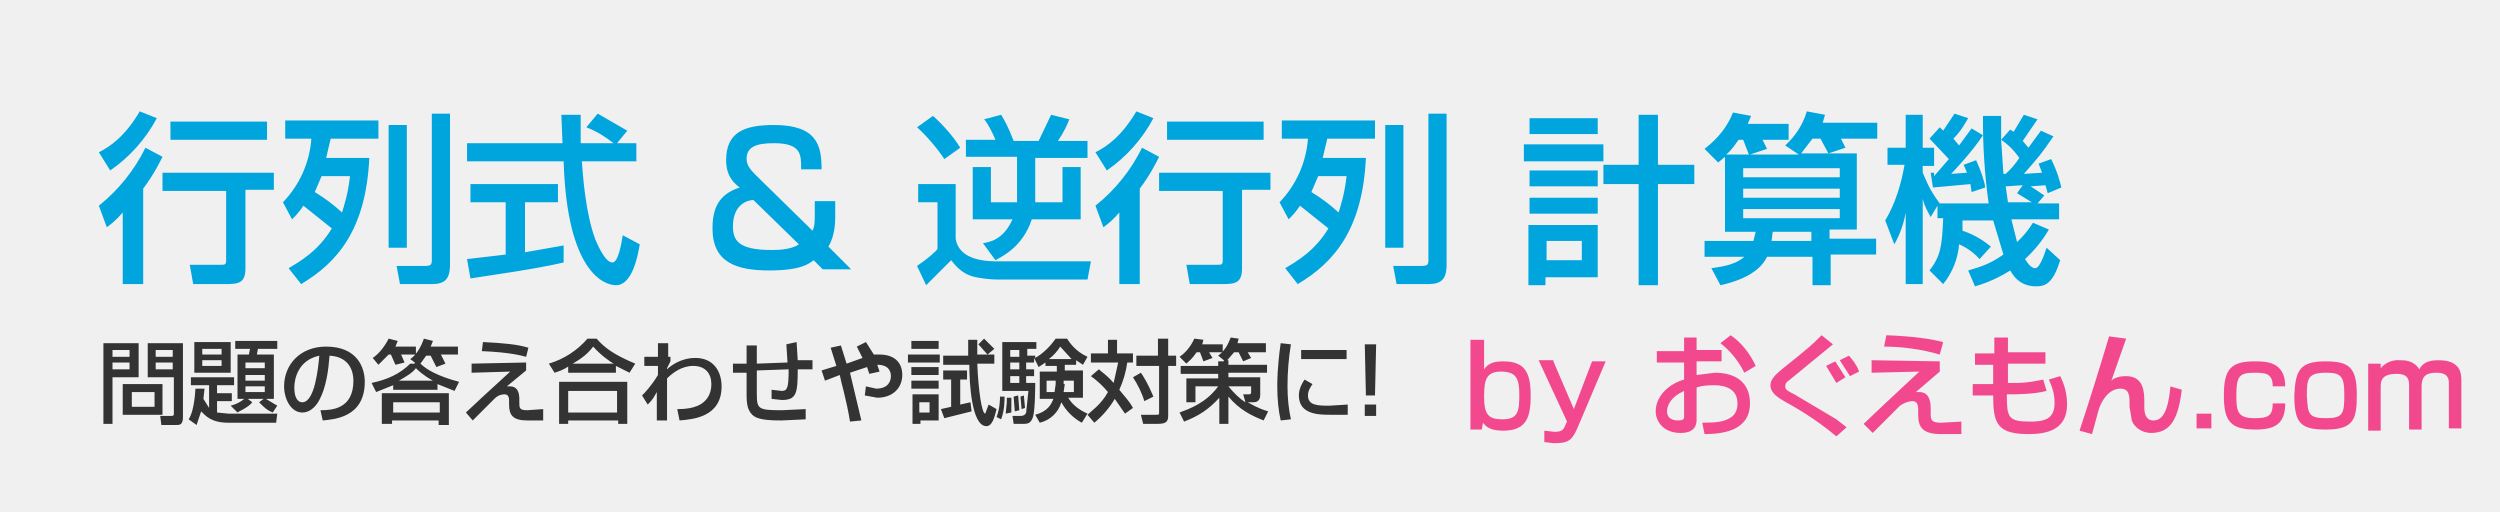
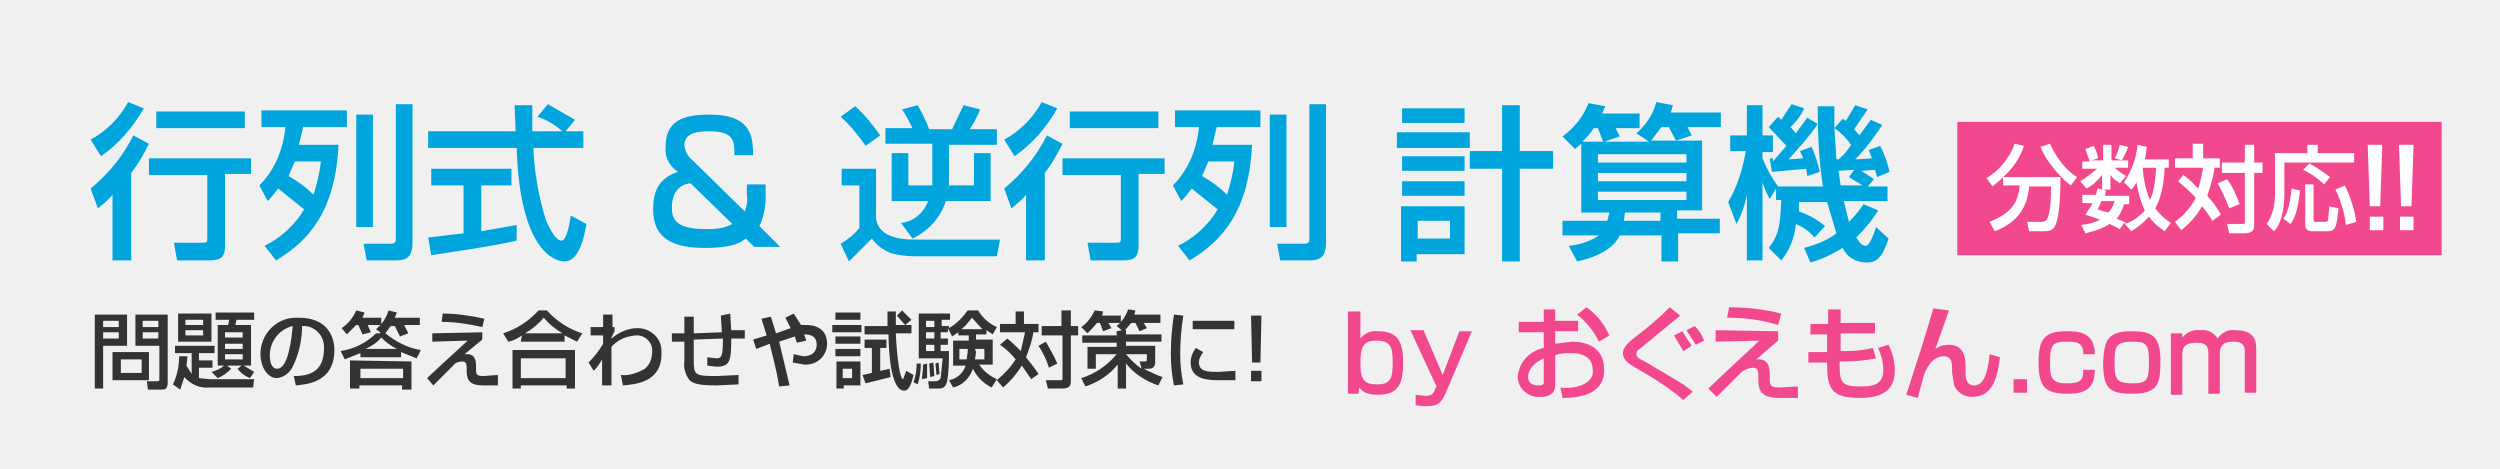
- <svg xmlns="http://www.w3.org/2000/svg" viewBox="0 0 220 45">
-   <style>.st0{enable-background:new}.st1{fill:#00a5de}.st2{fill:#333}.st3{fill:#f2498e}</style>
-   <g class="st0">
-     <path d="M13.8 10.4A13 13 0 0 1 9.7 15l-1-1.6c1-.5 2.3-1.4 3.6-3.6l1.5.6zm.5 3.4c-.3.6-.8 1.6-1.7 2.8V25h-1.8v-6.3c-.6.7-1 1-1.4 1.3l-.7-1.9a15 15 0 0 0 4.1-5.1l1.5.8zm9.8 1.3v1.6h-2.5v6.9c0 1.3-.6 1.4-1.7 1.4H17l-.3-1.7h2.7c.4 0 .5 0 .5-.4v-6.1h-5.6v-1.6h9.8zm-.6-4.4v1.6H15v-1.6h8.5zM24.9 17.8a9 9 0 0 0 2.5-5.6h-2.3v-1.6h8.2v1.6h-4.2l-.4 1.7h3.8c-.3 6.3-2.8 9.2-6 11.1l-1.1-1.4c1-.6 2.6-1.5 3.8-3.5l-2.5-2a7 7 0 0 1-1 1.2l-.8-1.5zm3.4-2.3l-.6 1.4a15 15 0 0 1 2.4 1.8c.2-.7.5-1.5.7-3.2h-2.5zm7.5-4.5v10.8h-1.6V11h1.6zm3.8-1v13.3c0 1.3-.5 1.7-1.6 1.7h-2.8l-.3-1.6h2.5c.5 0 .6-.1.6-.5V10h1.6zM54.3 12.6H56v1.6h-4.8c.1 1.2.3 4.5 1.2 6.9.1.2.8 2 1.5 2 .5 0 .8-1.7.9-2.4l1.5.8c-.2 1.2-.7 3.6-2.1 3.6-1 0-4.3-1.1-4.6-10.9h-8.5v-1.6h8.4l-.1-2.5h1.7v2.5H54c-.8-.6-1.4-1-2.4-1.4l1-1.2 2.6 1.5-.9 1.1zM41.1 22.8l3.4-.4v-4.6h-3.1v-1.6h7.7v1.6h-2.9v4.4l3.4-.6v1.5c-2.6.6-6.3 1.1-8.2 1.4l-.3-1.7zM70.5 14.8c0-1.2 0-2.2-2.4-2.2-1.7 0-2.4.4-2.4 1.4 0 .5.3.9.8 1.4l5 4.9c.2-.4.2-.8.2-1.6v-1h1.8V19c0 .5 0 1.7-.6 2.7l2 2h-2.5l-.8-.8c-.4.3-1.1.9-3.9.9-2.9 0-5-.7-5-3.7 0-1.7.5-3 2.4-3.6-.4-.3-1.2-.9-1.2-2.4 0-2.4 1.5-3.1 4.2-3.1 3.8 0 4.2 1.8 4.2 3.9h-1.8zm-4.2 2.8c-.4 0-1.8.3-1.8 2.3 0 1.2.4 2.1 3.4 2.1.4 0 1.7 0 2.4-.5l-4-3.9zM80.8 16.2h3.3V21c.3 2 2.9 2 3.8 2H96l-.3 1.6h-7.9c-.6 0-1.6-.1-2.3-.3-.9-.3-1.4-.9-1.8-1.4l-2.2 2.2-.8-1.7c.9-.6 1.7-1.3 1.8-1.5v-4.1h-1.7v-1.6zm1.3-6c.8.7 1.8 1.8 2.4 2.8l-1.4 1c-.5-.8-1.6-2.1-2.4-2.8l1.4-1zm7.4 7.5V13.8H85v-1.5h2.6c-.2-.5-.7-1.5-1-1.8l1.5-.4c.3.5.6 1 1.1 2.3h2.2l1.1-2.3 1.6.4c-.2.5-.4 1-1 1.9h2.6v1.5h-4.6V17.8h2.4v-3.1h1.6v4.6h-4.3c-.8 2.4-2.5 3.2-3.2 3.6l-1.1-1.5c.6-.1 1.8-.3 2.6-2.1h-3.5v-4.6h1.6v3.1h2.3zM101.5 10.4a13 13 0 0 1-4.1 4.6l-1-1.6c1-.5 2.3-1.4 3.6-3.6l1.5.6zm.5 3.4c-.3.6-.8 1.6-1.7 2.8V25h-1.8v-6.3c-.6.7-1 1-1.4 1.3l-.7-1.9a15 15 0 0 0 4.1-5.1l1.5.8zm9.8 1.3v1.6h-2.5v6.9c0 1.3-.6 1.4-1.7 1.4h-2.9l-.3-1.7h2.7c.4 0 .5 0 .5-.4v-6.1H102v-1.6h9.8zm-.6-4.4v1.6h-8.5v-1.6h8.5zM112.6 17.8a9 9 0 0 0 2.5-5.6h-2.3v-1.6h8.2v1.6h-4.2l-.4 1.7h3.8c-.3 6.3-2.8 9.2-6 11.1l-1.1-1.4c1-.6 2.6-1.5 3.8-3.5l-2.5-2a7 7 0 0 1-1 1.2l-.8-1.5zm3.4-2.3l-.6 1.4a15 15 0 0 1 2.4 1.8c.2-.7.5-1.5.7-3.2H116zm7.5-4.5v10.8h-1.6V11h1.6zm3.8-1v13.3c0 1.3-.5 1.7-1.6 1.7h-2.8l-.3-1.6h2.5c.5 0 .6-.1.6-.5V10h1.6zM134.1 12.7h7v1.5h-7v-1.5zm.5-2.3h6v1.4h-6v-1.4zm0 4.6h6v1.4h-6V15zm0 2.4h6v1.4h-6v-1.4zm0 2.4h6v4.6H136v.7h-1.5v-5.3zm1.5 1.4v1.7h3.1v-1.7h-3.1zm9.8-6.7h3.2v1.7h-3.2v8.9h-1.7v-8.9h-3.1v-1.7h3.1v-4.4h1.7v4.4zM161.1 22.6v2.5h-1.6v-2.5h-4c-.8 1.7-3.2 2.3-4.1 2.5l-.8-1.5c.6-.1 2-.2 2.9-1H150v-1.4h4.3l.2-.8h-2.7v-6.6l-.6.5-1.2-1.2c.5-.4 1.8-1.4 2.5-3.2l1.6.3-.3.7h3.6v1.4h-2.3l.4.8-1.5.5h4.3l-1.2-.8c.4-.4 1.4-1.3 1.9-3l1.6.3-.2.7h4.8v1.4H162l.4.8-1.5.5-.7-1.3h-.7l-1 1.3h4.9v6.7H161v.8h4.1v1.4h-4zm-7.7-10.3h-.4c-.3.4-.6.9-1.1 1.3h2l-.5-1.3zm8.5 2.5h-8.5v.8h8.5v-.8zm0 1.8h-8.5v.8h8.5v-.8zm0 1.8h-8.5v.8h8.5v-.8zm-2.5 2H156l-.1.8h3.5v-.8zM174.2 22.8a5.1 5.1 0 0 0-1.8-1.3A6.4 6.4 0 0 1 171 25l-1.2-1.2c1-1.3 1.1-2.2 1.2-4.6h-.5v-1.1l-.6 1c-.2-.4-.5-.8-.7-1.6V25h-1.5v-6.3a8.6 8.6 0 0 1-1 2.8l-.8-2.1c.9-1.5 1.4-3.2 1.7-4.9h-1.5V13h1.6v-2.9h1.5V13h1v1.6h-1v.6c.2.4.5 1.4 1.5 2.7h4.3a53 53 0 0 1-.5-7.7h1.6v2.1l.8-.9.3.2.9-1.5 1.2.4-1.3 1.9.5.6 1.1-1.5 1.1.5c-1.1 1.6-1.2 1.7-2.6 3.3l1.6-.1-.3-.8 1.1-.4c.6 1.2.8 2.1.9 2.5l-1.2.5-.2-.7-1.3.1 1.2.8-.6.7h1.9v1.4H177l.5 2a8 8 0 0 0 1.4-1.7l1.4.6c-.3.5-.9 1.5-2.1 2.6.2.3.5.8.9.8s.8-1.2 1-1.8l1.2 1.1c-.6 1.9-1.2 2.3-2.1 2.3-1.1 0-1.8-.5-2.3-1.4a12 12 0 0 1-3.1 1.4l-.6-1.4c.6-.2 1.7-.4 3.1-1.4l-.9-3h-2.7v.9c1.2.4 2 1 2.5 1.4l-1 1.1zm-4-7.3l1.3-1.5-1.7-1.8.9-1 .3.3 1-1.5 1.2.4c-.3.5-.6 1.1-1.3 1.8l.5.6 1.1-1.5 1 .6c-.9 1.4-2.6 3.2-2.8 3.4l1.4-.1-.3-.7 1.1-.4c.4.9.7 1.7.8 2.4l-1.2.4-.1-.7-3.3.3-.2-1.3h.3zm7.5-1.6a6 6 0 0 0-1.6-1.6l.2 3h.2a7 7 0 0 0 1.2-1.4zm.3 2.4l-1.5.1.2 1.4h2.1l-1.3-.8.5-.7z" class="st1" />
+ <svg xmlns="http://www.w3.org/2000/svg" version="1.1" id="レイヤー_1" x="0px" y="0px" viewBox="0 0 240 45" style="enable-background:new 0 0 240 45;" xml:space="preserve">
+   <style type="text/css">
+ 	.st0{fill:#00A5DE;}
+ 	.st1{fill:#333333;}
+ 	.st2{fill:#F2498E;}
+ 	.st3{fill:#FFFFFF;}
+ </style>
+   <g>
+     <path class="st0" d="M13.8,10.4c-1,1.8-2.4,3.4-4.1,4.6l-1-1.6c1.5-0.8,2.8-2.1,3.6-3.6L13.8,10.4z M14.3,13.8   c-0.5,1-1,1.9-1.7,2.8V25h-1.8v-6.3c-0.4,0.5-0.9,0.9-1.4,1.3l-0.7-1.9c1.7-1.4,3.1-3.1,4.1-5.1L14.3,13.8z M24.1,15.1v1.6h-2.5   v6.9c0,1.3-0.6,1.4-1.7,1.4H17l-0.3-1.7h2.7c0.4,0,0.5,0,0.5-0.4v-6.1h-5.6v-1.6h9.8V15.1z M23.5,10.7v1.6H15v-1.6L23.5,10.7z    M24.9,17.8c1.5-1.5,2.3-3.5,2.5-5.6h-2.3v-1.6h8.2v1.6h-4.2l-0.4,1.7h3.8c-0.3,6.3-2.8,9.2-6,11.1l-1.1-1.4c1.6-0.8,2.9-2,3.8-3.5   l-2.5-2c-0.3,0.4-0.6,0.8-1,1.2L24.9,17.8z M28.3,15.5l-0.6,1.4c0.9,0.5,1.7,1.1,2.4,1.8c0.3-1,0.6-2.1,0.7-3.2H28.3z M35.8,11   v10.8h-1.6V11H35.8z M39.6,10v13.3c0,1.3-0.5,1.7-1.6,1.7h-2.8l-0.3-1.6h2.5c0.5,0,0.6-0.1,0.6-0.5V10H39.6z M54.3,12.6H56v1.6   h-4.8c0.1,2.3,0.5,4.7,1.2,6.9c0.1,0.2,0.8,2,1.5,2c0.5,0,0.8-1.7,0.9-2.4l1.5,0.8c-0.2,1.2-0.7,3.6-2.1,3.6c-1,0-4.3-1.1-4.6-10.9   h-8.5v-1.6h8.4l-0.1-2.5h1.7v2.5H54c-0.7-0.6-1.5-1.1-2.4-1.4l1-1.2l2.6,1.5L54.3,12.6z M41.1,22.8l3.4-0.4v-4.6h-3.1v-1.6h7.7v1.6   h-2.9v4.4l3.4-0.6v1.5c-2.6,0.6-6.3,1.1-8.2,1.4L41.1,22.8z M70.5,14.8c0-1.2,0-2.2-2.4-2.2c-1.7,0-2.4,0.4-2.4,1.4   c0.1,0.6,0.4,1.1,0.8,1.4l5,4.9c0.2-0.5,0.3-1.1,0.2-1.6v-1h1.8V19c0,0.9-0.2,1.9-0.6,2.7l2,2h-2.5l-0.8-0.8   c-0.4,0.3-1.1,0.9-3.9,0.9s-5-0.7-5-3.7c0-1.7,0.5-3,2.4-3.6c-0.8-0.5-1.3-1.4-1.2-2.4c0-2.4,1.5-3.1,4.2-3.1   c3.8,0,4.2,1.8,4.2,3.9h-1.8V14.8z M66.3,17.6c-0.4,0-1.8,0.3-1.8,2.3c0,1.2,0.4,2.1,3.4,2.1c0.8,0,1.7-0.1,2.4-0.5L66.3,17.6z    M80.8,16.2h3.3V21c0.3,2,2.9,2,3.8,2H96l-0.3,1.6h-7.9c-0.8,0-1.5-0.1-2.3-0.3c-0.7-0.3-1.4-0.8-1.8-1.4l-2.2,2.2l-0.8-1.7   c0.7-0.4,1.3-0.9,1.8-1.5v-4.1h-1.7V16.2z M82.1,10.2C83,11,83.8,12,84.5,13l-1.4,1c-0.7-1-1.5-2-2.4-2.8L82.1,10.2z M89.5,17.7   v-3.9H85v-1.5h2.6c-0.3-0.6-0.6-1.2-1-1.8l1.5-0.4c0.4,0.7,0.8,1.5,1.1,2.3h2.2l1.1-2.3l1.6,0.4c-0.3,0.7-0.6,1.3-1,1.9h2.6v1.5   h-4.6v3.9h2.4v-3.1h1.6v4.6h-4.3c-0.5,1.6-1.7,2.9-3.2,3.6l-1.1-1.5c1.2-0.1,2.2-1,2.6-2.1h-3.5v-4.6h1.6v3.1h2.3L89.5,17.7z    M101.5,10.4c-1,1.8-2.4,3.4-4.1,4.6l-1-1.6c1.5-0.8,2.8-2.1,3.6-3.6L101.5,10.4z M102,13.8c-0.5,1-1,1.9-1.7,2.8V25h-1.8v-6.3   c-0.4,0.5-0.9,0.9-1.4,1.3l-0.7-1.9c1.7-1.4,3.1-3.1,4.1-5.1L102,13.8z M111.8,15.1v1.6h-2.5v6.9c0,1.3-0.6,1.4-1.7,1.4h-2.9   l-0.3-1.7h2.7c0.4,0,0.5,0,0.5-0.4v-6.1H102v-1.6h9.8L111.8,15.1z M111.2,10.7v1.6h-8.5v-1.6L111.2,10.7z M112.6,17.8   c1.5-1.5,2.3-3.5,2.5-5.6h-2.3v-1.6h8.2v1.6h-4.2l-0.4,1.7h3.8c-0.3,6.3-2.8,9.2-6,11.1l-1.1-1.4c1.6-0.8,2.9-2,3.8-3.5l-2.5-2   c-0.3,0.4-0.6,0.8-1,1.2L112.6,17.8z M116,15.5l-0.6,1.4c0.9,0.5,1.7,1.1,2.4,1.8c0.3-1,0.6-2.1,0.7-3.2H116z M123.5,11v10.8h-1.6   V11L123.5,11z M127.3,10v13.3c0,1.3-0.5,1.7-1.6,1.7h-2.8l-0.3-1.6h2.5c0.5,0,0.6-0.1,0.6-0.5V10L127.3,10z M134.1,12.7h7v1.5h-7   V12.7z M134.6,10.4h6v1.4h-6V10.4z M134.6,15h6v1.4h-6V15z M134.6,17.4h6v1.4h-6V17.4z M134.6,19.8h6v4.6H136v0.7h-1.5v-5.3   L134.6,19.8z M136.1,21.2v1.7h3.1v-1.7L136.1,21.2z M145.9,14.5h3.2v1.7h-3.2v8.9h-1.7v-8.9h-3.1v-1.7h3.1v-4.4h1.7V14.5z    M161.1,22.6v2.5h-1.6v-2.5h-4c-0.8,1.7-3.2,2.3-4.1,2.5l-0.8-1.5c1-0.1,2-0.4,2.9-1H150v-1.4h4.3l0.2-0.8h-2.7v-6.6l-0.6,0.5   l-1.2-1.2c1.1-0.8,2-1.9,2.5-3.2l1.6,0.3l-0.3,0.7h3.6v1.4h-2.3l0.4,0.8l-1.5,0.5h4.3l-1.2-0.8c0.9-0.8,1.6-1.8,1.9-3l1.6,0.3   l-0.2,0.7h4.8v1.4H162l0.4,0.8l-1.5,0.5l-0.7-1.3h-0.7l-1,1.3h4.9v6.7H161V21h4.1v1.4h-4L161.1,22.6z M153.4,12.3H153   c-0.3,0.5-0.7,0.9-1.1,1.3h2L153.4,12.3z M161.9,14.8h-8.5v0.8h8.5V14.8z M161.9,16.6h-8.5v0.8h8.5V16.6z M161.9,18.4h-8.5v0.8h8.5   V18.4z M159.4,20.4H156l-0.1,0.8h3.5L159.4,20.4L159.4,20.4z M174.2,22.8c-0.5-0.6-1.1-1-1.8-1.3c-0.1,1.3-0.6,2.5-1.4,3.5   l-1.2-1.2c1-1.3,1.1-2.2,1.2-4.6h-0.5v-1.1l-0.6,1c-0.3-0.5-0.5-1-0.7-1.6V25h-1.5v-6.3c-0.2,1-0.5,1.9-1,2.8l-0.8-2.1   c0.9-1.5,1.4-3.2,1.7-4.9h-1.5V13h1.6v-2.9h1.5V13h1v1.6h-1v0.6c0.4,1,0.9,1.9,1.5,2.7h4.3c-0.4-2.6-0.5-5.1-0.5-7.7h1.6v2.1   l0.8-0.9l0.3,0.2l0.9-1.5l1.2,0.4l-1.3,1.9l0.5,0.6l1.1-1.5l1.1,0.5c-0.8,1.2-1.6,2.3-2.6,3.3l1.6-0.1l-0.3-0.8l1.1-0.4   c0.4,0.8,0.7,1.6,0.9,2.5l-1.2,0.5l-0.2-0.7l-1.3,0.1l1.2,0.8l-0.6,0.7h1.9v1.4H177l0.5,2c0.5-0.5,1-1.1,1.4-1.7l1.4,0.6   c-0.6,1-1.3,1.8-2.1,2.6c0.2,0.3,0.5,0.8,0.9,0.8s0.8-1.2,1-1.8l1.2,1.1c-0.6,1.9-1.2,2.3-2.1,2.3c-1,0-1.9-0.5-2.3-1.4   c-1,0.6-2,1.1-3.1,1.4l-0.6-1.4c1.1-0.3,2.2-0.7,3.1-1.4l-0.9-3h-2.7v0.9c0.9,0.3,1.8,0.8,2.5,1.4L174.2,22.8L174.2,22.8z    M170.2,15.5l1.3-1.5l-1.7-1.8l0.9-1l0.3,0.3l1-1.5l1.2,0.4c-0.3,0.7-0.8,1.3-1.3,1.8l0.5,0.6l1.1-1.5l1,0.6   c-0.8,1.2-1.8,2.3-2.8,3.4l1.4-0.1l-0.3-0.7l1.1-0.4c0.4,0.8,0.6,1.6,0.8,2.4l-1.2,0.4l-0.1-0.7l-3.3,0.3l-0.2-1.3h0.3V15.5z    M177.7,13.9c-0.4-0.6-1-1.2-1.6-1.6l0.2,3h0.2C177,14.9,177.4,14.4,177.7,13.9L177.7,13.9z M178,16.3l-1.5,0.1l0.2,1.4h2.1   l-1.3-0.8L178,16.3z" />
  </g>
-   <g class="st0">
-     <path d="M9.1 30.2h3.1v3H9.9v4.1h-.8v-7.1zm.8.6v.6h1.5v-.6H9.9zm0 1.1v.6h1.5v-.6H9.9zm4.4 1.9v2.7h-3.5v-2.7h3.5zm-2.7.7v1.3h2v-1.3h-2zm3.7-1.3H13v-3h3.1v6.5c0 .7-.3.7-.6.7h-1.3l-.1-.8h1c.2 0 .2-.1.2-.2v-3.2zm-1.6-2.4v.6h1.5v-.6h-1.5zm0 1.1v.6h1.5v-.6h-1.5zM18 34.2l-.1.9.5.8v-2h-1.6v-.7h3.8v.7h-1.5v.7h1.3v.7h-1.3v1l1 .1h4.3l-.1.8h-4.2c-1.5 0-2-.6-2.4-1l-.4 1.2-.7-.5c.2-.3.5-1 .6-2.7h.8zm-.9-4.1h3.2v2.7h-3.2v-2.7zm.7.6v.5h1.7v-.5h-1.7zm0 1v.5h1.7v-.5h-1.7zm2.5 4a3 3 0 0 0 1.2-.6h-.6v-3.9h1l.1-.5h-1.3V30h3.7v.7h-1.7l-.1.5h1.5v3.9h-.7l1 .6-.4.6c-.5-.2-.7-.4-1.2-.9l.4-.3h-1.4l.4.3c-.4.5-1.2.8-1.3.9l-.6-.6zm1.3-3.8v.5h1.7v-.5h-1.7zm0 1.1v.5h1.7V33h-1.7zm0 1v.5h1.7V34h-1.7zM28.2 36.1c1 0 2.9-.1 2.9-2.6 0-.6-.2-2.1-2.1-2.2-.1 1.3-.3 2.8-.9 3.9-.1.2-.6 1.1-1.5 1.1-1 0-1.6-1.2-1.6-2.3 0-1.9 1.4-3.5 3.7-3.5 2.7 0 3.4 1.8 3.4 3.1 0 3.2-2.8 3.3-3.7 3.4l-.2-.9zm-2.3-2c0 .9.3 1.3.7 1.3 1.1 0 1.4-3 1.5-4.1-1.9.4-2.2 2.1-2.2 2.8zM36.5 31.9l-.4-.3c.6-.4 1-1.2 1.2-1.8l.8.2-.2.5h2.4v.7h-1.5l.4.8-.8.3-.5-1h-.4l-.5.7c.5.5 1.5 1.1 3.4 1.6l-.4.8-1.5-.6v.5h-3.9v-.4l-1.5.6-.4-.8c1.4-.3 2.5-.8 3.4-1.7h.4zm-2.3-.7l-.9.9-.5-.6c.6-.4 1.1-1.1 1.4-1.7l.8.2-.2.5h1.8v.7h-1.3l.3.7-.8.2-.4-.9h-.2zm5.3 3.5v2.7h-.9V37h-4.1v.3h-.9v-2.7h5.9zm-4.9.7v.9h4.1v-.9h-4.1zm3.5-1.9c-.9-.5-1.3-.9-1.5-1.1-.3.4-.8.7-1.5 1.1h3zM46.3 31.9v.7L44.6 34h.3c.6 0 .8.5.8 1.1v.3c0 .5 0 .7.7.7l1.4-.1v1h-1.4c-1.3 0-1.6-.5-1.6-1.4v-.3c0-.2 0-.6-.4-.6-.3 0-.6.1-.9.4L41.6 37l-.6-.7 1.5-1.4 2.4-2.2-3.4.1V32l4.8-.1zm0-.5c-.4-.1-1.4-.4-3.9-.5l.1-.8c1.9.1 3 .2 4 .5l-.2.8zM50.1 32.2c-.6.4-1 .5-1.3.6l-.5-.8a7.2 7.2 0 0 0 3.4-2.2h.8c.7.8 1.5 1.4 3.4 2.2l-.5.8-1.2-.6v.6H50v-.6zm-.9 1.4h6v3.7h-.8V37H50v.3h-.8v-3.7zm.8.8v1.9h4.3v-1.9H50zm4-2.4c-.2-.1-1.1-.7-1.8-1.5-.6.8-1.3 1.2-1.8 1.5H54zM59.6 36c.4 0 1.6 0 2.3-.6.5-.4.7-1 .7-1.6 0-.9-.5-1.6-1.6-1.6-1 0-1.8.6-2.3 1.1V37h-.9v-2.5c-.3.5-.3.6-.8 1.1l-.5-.8c.2-.2.8-.8 1.4-1.8v-.8h-1.2v-.8h1.2v-1.2h.9v1.2h.2v.4l-.3.6v.1c.3-.3 1.2-1 2.5-1 1.6 0 2.3 1.2 2.3 2.5 0 2.7-2.5 2.9-3.7 3l-.2-1zM70.1 30.1l.1 1.6h1.3v.8h-1.3c0 2.1-.1 2.7-1.4 2.7l-.9-.1v-.8l.9.1c.5 0 .6-.3.6-1.9l-2.8.1v2c0 1.4.1 1.5 2.2 1.5l2.1-.1v.9l-2.1.1c-1.4 0-2.2-.1-2.6-.5-.4-.4-.5-.9-.5-1.8v-1.9h-1.2V32h1.2v-1.6h.9V32l2.7-.1-.1-1.6.9-.2zM76.2 30.1l.7 1.1h.5c1.2 0 2 .6 2 1.8 0 1.1-.8 2-2.2 2l-1.1-.2.1-.8.9.2c1.1 0 1.3-.7 1.3-1.1 0-.3-.1-1-1.2-1l.2.6-.9.2-.2-.6-1.5.5 1 4.2-1 .1c-.3-1.9-.8-3.5-.9-4.1l-1.3.5-.3-.9 1.3-.4-.5-1.6.9-.2.5 1.6 1.4-.5-.5-1 .8-.4zM79.9 31.2h2.8v.7h-2.8v-.7zm.3-1.2h2.4v.7h-2.4V30zm0 2.3h2.4v.7h-2.4v-.7zm0 1.2h2.4v.7h-2.4v-.7zm0 1.2h2.4V37H81v.3h-.7v-2.6zm.7.7v.9h.9v-.9h-.9zm1.9.6l.9-.2v-2.4H83v-.8h2.1v.8h-.6v2.2l.9-.2.1.8-2.4.6-.3-.8zm2.4-4.8v-1.3h.8v1.3h1.5v.8H86c.1 2.4.4 4.4.7 4.4l.3-.8.7.4c-.2.8-.4 1.5-.9 1.5-1.3 0-1.5-3.8-1.5-5.4H83v-.8h2.2zm1.4-1.4l.9.9-.6.5-.8-.9.5-.5zM88.4 34.9c0 .4 0 1.2-.3 2l-.4-.2c.3-.8.3-1.6.3-1.8h.4zm3.6-3l-.6.4-.4-.8v.4h-.7v.6h.7v.6h-.7v.6h.8c0 .1 0 2.4-.2 3-.2.6-.5.6-.9.6h-.8l-.1-.7h.7c.1 0 .4 0 .5-.3l.2-1.9h-2.3v-4.3h3v.6h-.8v.6h.7v.2c.7-.4 1.3-1 1.8-1.7h1c.2.3.7 1.1 1.8 1.6l-.4.7-.6-.4v.4h-1v.5h1.6V35H94c.3.5.8 1 1.7 1.4l-.5.8a4.5 4.5 0 0 1-1.8-1.8 2.6 2.6 0 0 1-1.9 1.8l-.4-.7c1.1-.3 1.4-.9 1.6-1.4h-1.2v-2.4H93v-.5h-1v-.3zm-3 3v1.4l-.5.1.1-1V35h.4zm-.1-4.1v.6h.8v-.6h-.8zm0 1.1v.6h.8v-.6h-.8zm0 1.2v.6h.8v-.6h-.8zm.7 1.7l.1 1.3-.4.1-.1-1.3.4-.1zm.5 0l.1 1.1-.3.1-.1-1.1.3-.1zm2.8-1.3h-.8v1h.7l.1-.7v-.3zm1.4-1.9l-1-1.1a4 4 0 0 1-1 1.1h2zm-.6 2.2l-.1.7h.9v-1h-.9v.3zM96.7 32.5c.2.2.7.5 1.3 1.2l.4-1.8H96v-.8h1.5v-1.2h.8v1.2h1.4v.8h-.5a8.7 8.7 0 0 1-.7 2.4c.3.4.9 1 1.2 1.6l-.7.5-.9-1.3a8 8 0 0 1-1.8 2.1l-.6-.7c.3-.3 1.2-.9 1.8-2a8 8 0 0 0-1.5-1.4l.7-.6zm3.7.3c.2.3.6.9 1.1 2.1l-.8.4c-.2-.7-.6-1.5-1-2.1l.7-.4zm2.4-3v1.5h.7v.9h-.7v4.4c0 .6-.3.7-1 .7h-1.2l-.2-.8h1.3c.3 0 .3 0 .3-.2v-4.1h-2v-.9h1.9v-1.5h.9zM107.7 31.7l-.5-.4c.8-.6 1-1.4 1.1-1.6l.7.1-.1.4h2.5v.8h-1.6l.3.5-.7.3-.4-.8h-.4l-.6.7h.1v.4h3.4v.7h-3.4v.4h2.8v1.5c0 .2 0 .7-.6.7h-.5c.4.2.8.5 1.8.8l-.4.8c-1-.4-2.1-.9-3.1-2.1v2.4h-.8V35c-.9 1-1.8 1.6-3.1 2.1l-.4-.8c.8-.3 2.3-.8 3.4-2.3h-2v1.4h-.8v-2.1h2.8v-.4h-3.3v-.7h3.3v-.4h.5zm-2.4-.7c-.4.6-.7.8-.9 1l-.6-.6c.3-.2.9-.7 1.3-1.6l.8.1-.1.4h1.8v.7h-1.2l.3.5-.8.3-.3-.8h-.3zm4.1 3.7h.5c.2 0 .2-.1.2-.2V34h-2c.5.6 1 1.1 1.5 1.4l-.2-.7zM113.6 30.3a23 23 0 0 0-.3 3.7c0 1 .1 2 .3 2.9l-.9.1c-.2-.9-.3-1.9-.3-3 0-.4 0-1.7.3-3.8l.9.1zm1.9 3.5c-.2.3-.4.6-.4 1 0 .9.9.9 1.9.9l1.6-.1v.9h-1.5c-1 0-2.8 0-2.8-1.7 0-.6.3-1.1.5-1.4l.7.4zm3-3v.8h-4v-.8h4zM121.1 30.3l-.1 4.5h-.8l-.1-4.5h1zm0 5.3v1h-1v-1h1z" class="st2" />
+   <g>
+     <path class="st1" d="M9.1,30.2h3.1v3H9.9v4.1H9.1V30.2z M9.9,30.8v0.6h1.5v-0.6H9.9z M9.9,31.9v0.6h1.5v-0.6L9.9,31.9z M14.3,33.8   v2.7h-3.5v-2.7L14.3,33.8z M11.6,34.5v1.3h2v-1.3L11.6,34.5z M15.3,33.2H13v-3h3.1v6.5c0,0.7-0.3,0.7-0.6,0.7h-1.3l-0.1-0.8h1   c0.2,0,0.2-0.1,0.2-0.2L15.3,33.2z M13.7,30.8v0.6h1.5v-0.6H13.7z M13.7,31.9v0.6h1.5v-0.6L13.7,31.9z M18,34.2l-0.1,0.9l0.5,0.8   v-2h-1.6v-0.7h3.8v0.7h-1.5v0.7h1.3v0.7h-1.3v1l1,0.1h4.3l-0.1,0.8h-4.2c-0.9,0.1-1.8-0.3-2.4-1l-0.4,1.2l-0.7-0.5   c0.4-0.8,0.6-1.8,0.6-2.7H18z M17.1,30.1h3.2v2.7h-3.2V30.1z M17.8,30.7v0.5h1.7v-0.5H17.8z M17.8,31.7v0.5h1.7v-0.5H17.8z    M20.3,35.7c0.4-0.1,0.9-0.3,1.2-0.6h-0.6v-3.9h1l0.1-0.5h-1.3V30h3.7v0.7h-1.7l-0.1,0.5h1.5v3.9h-0.7l1,0.6L24,36.3   c-0.5-0.2-0.9-0.5-1.2-0.9l0.4-0.3h-1.4l0.4,0.3c-0.4,0.4-0.8,0.7-1.3,0.9L20.3,35.7z M21.6,31.9v0.5h1.7v-0.5H21.6z M21.6,33v0.5   h1.7V33H21.6z M21.6,34v0.5h1.7V34H21.6z M28.2,36.1c1,0,2.9-0.1,2.9-2.6c0.1-1.1-0.7-2.1-1.8-2.2c-0.1,0-0.2,0-0.3,0   c0,1.3-0.3,2.7-0.9,3.9c-0.3,0.6-0.8,1-1.5,1.1c-1,0-1.6-1.2-1.6-2.3c0-1.9,1.5-3.5,3.4-3.5c0.1,0,0.2,0,0.3,0   c2.7,0,3.4,1.8,3.4,3.1c0,3.2-2.8,3.3-3.7,3.4L28.2,36.1z M25.9,34.1c0,0.9,0.3,1.3,0.7,1.3c1.1,0,1.4-3,1.5-4.1   C26.8,31.6,25.9,32.8,25.9,34.1z M36.5,31.9l-0.4-0.3c0.6-0.5,1-1.1,1.2-1.8l0.8,0.2l-0.2,0.5h2.4v0.7h-1.5l0.4,0.8l-0.8,0.3   l-0.5-1h-0.4L37,32c1,0.8,2.1,1.4,3.4,1.6L40,34.4l-1.5-0.6v0.5h-3.9v-0.4l-1.5,0.6l-0.4-0.8c1.3-0.2,2.5-0.8,3.4-1.7h0.4V31.9z    M34.2,31.2l-0.9,0.9l-0.5-0.6c0.6-0.4,1.1-1,1.4-1.7L35,30l-0.2,0.5h1.8v0.7h-1.3l0.3,0.7l-0.8,0.2l-0.4-0.9L34.2,31.2z    M39.5,34.7v2.7h-0.9V37h-4.1v0.3h-0.9v-2.7L39.5,34.7L39.5,34.7z M34.6,35.4v0.9h4.1v-0.9H34.6z M38.1,33.5   c-0.6-0.3-1.1-0.7-1.5-1.1c-0.4,0.5-0.9,0.8-1.5,1.1H38.1z M46.3,31.9v0.7L44.6,34h0.3c0.6,0,0.8,0.5,0.8,1.1v0.3   c0,0.5,0,0.7,0.7,0.7l1.4-0.1v1h-1.4c-1.3,0-1.6-0.5-1.6-1.4v-0.3c0-0.2,0-0.6-0.4-0.6c-0.3,0-0.7,0.1-0.9,0.4L41.6,37L41,36.3   l1.5-1.4l2.4-2.2l-3.4,0.1V32L46.3,31.9z M46.3,31.4c-1.3-0.3-2.6-0.5-3.9-0.5l0.1-0.8c1.3,0,2.7,0.2,4,0.5L46.3,31.4z M50.1,32.2   c-0.4,0.3-0.8,0.5-1.3,0.6L48.3,32c1.3-0.4,2.5-1.2,3.4-2.2h0.8c0.9,1,2.1,1.8,3.4,2.2l-0.5,0.8l-1.2-0.6v0.6H50L50.1,32.2   L50.1,32.2z M49.2,33.6h6v3.7h-0.8V37H50v0.3h-0.8L49.2,33.6z M50,34.4v1.9h4.3v-1.9L50,34.4z M54,32c-0.7-0.4-1.3-0.9-1.8-1.5   c-0.5,0.6-1.1,1.1-1.8,1.5H54z M59.6,36c0.8,0.1,1.6-0.2,2.3-0.6c0.5-0.4,0.7-1,0.7-1.6c0.1-0.8-0.5-1.5-1.3-1.6   c-0.1,0-0.2,0-0.3,0c-0.9,0.1-1.7,0.4-2.3,1.1V37h-0.9v-2.5c-0.2,0.4-0.5,0.8-0.8,1.1l-0.5-0.8c0.5-0.5,1-1.1,1.4-1.8v-0.8h-1.2   v-0.8h1.2v-1.2h0.9v1.2H59v0.4l-0.3,0.6v0.1c0.7-0.6,1.6-1,2.5-1c1.2,0,2.3,0.9,2.3,2.2c0,0.1,0,0.2,0,0.3c0,2.7-2.5,2.9-3.7,3   L59.6,36z M70.1,30.1l0.1,1.6h1.3v0.8h-1.3c0,2.1-0.1,2.7-1.4,2.7l-0.9-0.1v-0.8l0.9,0.1c0.5,0,0.6-0.3,0.6-1.9l-2.8,0.1v2   c0,1.4,0.1,1.5,2.2,1.5l2.1-0.1v0.9L68.8,37c-1.4,0-2.2-0.1-2.6-0.5c-0.4-0.5-0.6-1.2-0.5-1.8v-1.9h-1.2V32h1.2v-1.6h0.9V32   l2.7-0.1l-0.1-1.6L70.1,30.1z M76.2,30.1l0.7,1.1h0.5c1.2,0,2,0.6,2,1.8c0,1.1-0.9,2-2,2c-0.1,0-0.1,0-0.2,0l-1.1-0.2l0.1-0.8   l0.9,0.2c1.1,0,1.3-0.7,1.3-1.1s-0.1-1-1.2-1l0.2,0.6l-0.9,0.2l-0.2-0.6l-1.5,0.5l1,4.2l-1,0.1c-0.3-1.9-0.8-3.5-0.9-4.1l-1.3,0.5   l-0.3-0.9l1.3-0.4l-0.5-1.6l0.9-0.2l0.5,1.6l1.4-0.5l-0.5-1L76.2,30.1z M79.9,31.2h2.8v0.7h-2.8L79.9,31.2z M80.2,30h2.4v0.7h-2.4   V30z M80.2,32.3h2.4V33h-2.4V32.3z M80.2,33.5h2.4v0.7h-2.4V33.5z M80.2,34.7h2.4V37H81v0.3h-0.7v-2.6H80.2z M80.9,35.4v0.9h0.9   v-0.9H80.9z M82.8,36l0.9-0.2v-2.4H83v-0.8h2.1v0.8h-0.6v2.2l0.9-0.2l0.1,0.8l-2.4,0.6L82.8,36z M85.2,31.2v-1.3H86v1.3h1.5V32H86   c0.1,2.4,0.4,4.4,0.7,4.4l0.3-0.8l0.7,0.4c-0.2,0.8-0.4,1.5-0.9,1.5c-1.3,0-1.5-3.8-1.5-5.4H83v-0.8h2.2V31.2z M86.6,29.8l0.9,0.9   l-0.6,0.5l-0.8-0.9L86.6,29.8z M88.4,34.9c0,0.7-0.1,1.4-0.3,2l-0.4-0.2c0.2-0.6,0.3-1.2,0.3-1.8H88.4z M92,31.9l-0.6,0.4L91,31.5   v0.4h-0.7v0.6H91v0.6h-0.7v0.6h0.8c0,1,0,2-0.2,3c-0.2,0.6-0.5,0.6-0.9,0.6h-0.8l-0.1-0.7h0.7c0.2,0,0.4-0.1,0.5-0.3l0.2-1.9h-2.3   v-4.3h3v0.6h-0.8v0.6h0.7v0.2c0.7-0.4,1.3-1,1.8-1.7h1c0.4,0.7,1.1,1.3,1.8,1.6l-0.4,0.7l-0.6-0.4v0.4h-1v0.5h1.6V35H94   c0.4,0.6,1,1.1,1.7,1.4l-0.5,0.8c-0.8-0.4-1.4-1-1.8-1.8c-0.3,0.9-1,1.6-1.9,1.8l-0.4-0.7c0.7-0.1,1.4-0.7,1.6-1.4h-1.2v-2.4H93   v-0.5h-1V31.9z M89,34.9v1.4l-0.5,0.1l0.1-1V35L89,34.9L89,34.9z M88.9,30.8v0.6h0.8v-0.6H88.9z M88.9,31.9v0.6h0.8v-0.6L88.9,31.9   z M88.9,33.1v0.6h0.8v-0.6H88.9z M89.6,34.8l0.1,1.3l-0.4,0.1l-0.1-1.3L89.6,34.8z M90.1,34.8l0.1,1.1L89.9,36l-0.1-1.1L90.1,34.8z    M92.9,33.5h-0.8v1h0.7l0.1-0.7L92.9,33.5z M94.3,31.6l-1-1.1c-0.3,0.4-0.6,0.8-1,1.1H94.3z M93.7,33.8l-0.1,0.7h0.9v-1h-0.9   L93.7,33.8L93.7,33.8z M96.7,32.5c0.5,0.4,0.9,0.8,1.3,1.2l0.4-1.8H96v-0.8h1.5v-1.2h0.8v1.2h1.4v0.8h-0.5   c-0.1,0.8-0.4,1.6-0.7,2.4c0.4,0.5,0.8,1,1.2,1.6L99,36.4l-0.9-1.3c-0.5,0.8-1.1,1.5-1.8,2.1l-0.6-0.7c0.7-0.6,1.3-1.2,1.8-2   c-0.4-0.5-0.9-1-1.5-1.4L96.7,32.5z M100.4,32.8c0.4,0.7,0.8,1.4,1.1,2.1l-0.8,0.4c-0.2-0.7-0.6-1.5-1-2.1L100.4,32.8z M102.8,29.8   v1.5h0.7v0.9h-0.7v4.4c0,0.6-0.3,0.7-1,0.7h-1.2l-0.2-0.8h1.3c0.3,0,0.3,0,0.3-0.2v-4.1h-2v-0.9h1.9v-1.5L102.8,29.8z M107.7,31.7   l-0.5-0.4c0.5-0.4,0.9-1,1.1-1.6l0.7,0.1l-0.1,0.4h2.5V31h-1.6l0.3,0.5l-0.7,0.3L109,31h-0.4l-0.6,0.7h0.1v0.4h3.4v0.7h-3.4v0.4   h2.8v1.5c0,0.2,0,0.7-0.6,0.7h-0.5c0.6,0.3,1.2,0.6,1.8,0.8l-0.4,0.8c-1.2-0.4-2.3-1.1-3.1-2.1v2.4h-0.8V35c-0.8,1-1.9,1.7-3.1,2.1   l-0.4-0.8c1.3-0.4,2.5-1.2,3.4-2.3h-2v1.4h-0.8v-2.1h2.8v-0.4h-3.3v-0.7h3.3v-0.4L107.7,31.7L107.7,31.7z M105.3,31   c-0.3,0.4-0.6,0.7-0.9,1l-0.6-0.6c0.6-0.4,1-1,1.3-1.6l0.8,0.1l-0.1,0.4h1.8V31h-1.2l0.3,0.5l-0.8,0.3l-0.3-0.8L105.3,31z    M109.4,34.7h0.5c0.2,0,0.2-0.1,0.2-0.2V34h-2c0.4,0.5,0.9,1,1.5,1.4L109.4,34.7z M113.6,30.3c-0.2,1.2-0.3,2.5-0.3,3.7   c0,1,0.1,1.9,0.3,2.9l-0.9,0.1c-0.2-1-0.3-2-0.3-3c0-1.3,0.1-2.5,0.3-3.8L113.6,30.3z M115.5,33.8c-0.2,0.3-0.4,0.6-0.4,1   c0,0.9,0.9,0.9,1.9,0.9l1.6-0.1v0.9h-1.5c-1,0-2.8,0-2.8-1.7c0-0.5,0.2-1,0.5-1.4L115.5,33.8z M118.5,30.8v0.8h-4v-0.8H118.5z    M121.1,30.3l-0.1,4.5h-0.8l-0.1-4.5H121.1z M121.1,35.6v1h-1v-1H121.1z" />
  </g>
-   <path d="M130.6 29.9v2.6c.4-.6 1-.7 1.7-.7 1.9 0 2.4 1 2.4 3 0 1.8-.3 3.1-2.4 3.1-1.1 0-1.5-.3-1.8-.7l-.1.6h-1v-7.9h1.2zm0 5c0 1.6.4 2 1.6 2 1.4 0 1.5-.7 1.5-2.2 0-1.4-.3-2-1.6-2s-1.5.7-1.5 2.2zM136.7 31.8l1.8 4.2 1.6-4.2h1.2l-2.5 5.9c-.5 1.1-.8 1.3-2.1 1.3l-.8-.1v-1l.9.1c.7 0 .8-.2 1-.7l.1-.2-2.5-5.4h1.3zM148.2 29.7h1.1v1.1h2.2v1h-2.2V33l1.6-.2c1.9 0 3.1.9 3.1 2.7 0 2.2-2 2.7-4 2.7l-.2-1c1.3 0 1.9-.1 2.4-.4.4-.2.7-.6.7-1.3 0-1.6-1.7-1.6-2.1-1.6-.8 0-1.2.1-1.5.2v2.8c0 .3 0 1.2-1.4 1.2-1.6 0-2.2-1.1-2.2-1.9 0-1.3 1.1-2.4 2.5-2.8v-1.5h-2.4v-1h2.4v-1.2zm0 4.7c-1.1.5-1.5 1.2-1.5 1.8 0 .8.8.8 1 .8.5 0 .5-.2.5-.3v-2.3zm4.1-4.9c.9.6 1.7 1.6 2.2 2.7l-1 .6a7.5 7.5 0 0 0-2.1-2.6l.9-.7zM161.6 38.4c-1.9-1.6-3.7-2.6-4.6-3.1-.5-.3-1.2-.7-1.2-1.4 0-.5.4-.9 1-1.4 2.5-2 2.6-2.1 3.5-3l1 .8-3.9 3.2c-.2.1-.3.3-.3.5 0 .3.2.4.8.7l3.7 2.2.9.7-.9.8zm0-4.7l-.9-1.5.8-.4.9 1.4-.8.5zm1.2-.6l-.9-1.4.8-.4c.2.2.7.8.9 1.4l-.8.4zM170.7 31.8v.9l-2.1 1.8h.3c.8 0 1 .7 1 1.4v.4c0 .6 0 .9.9.9l1.8-.1v1.1h-1.8c-1.6 0-2-.6-2-1.7v-.4c0-.3 0-.8-.5-.8-.4 0-.8.2-1.1.4l-2.4 2.4-.8-.8 1.9-1.8 3-2.8-4.2.1v-1.1l6 .1zm0-.6a18 18 0 0 0-4.9-.7l.2-1c2.4.1 3.8.3 5 .6l-.3 1.1zM175.5 29.7h1.2V31h3.3v1h-3.3v1.7h.6c1.2 0 2-.2 2.5-.3l.3 1c-1.1.3-2.8.3-3 .3h-.5c0 2 .1 2.4 2 2.4 1.1 0 2.2-.1 2.2-1.6 0-.9-.2-1.4-.5-2.1l1-.3c.4.8.6 1.6.6 2.5 0 2.3-1.9 2.6-3.4 2.6-2.8 0-3.1-1-3.1-3.4h-1.8v-1h1.8v-1.7h-1.6v-1h1.7v-1.4zM187.1 29.8l-1.3 3.7c.2-.2.6-.4 1.3-.4 1.6 0 1.6 1.5 1.6 2.3v.4c0 .3 0 1.2.8 1.2s1.3-.8 1.5-3l1 .3c-.3 2.4-.9 3.8-2.7 3.8-.8 0-1.5-.5-1.7-1.1l-.2-1.2v-.3c0-.6 0-1.3-.8-1.3-1.1 0-1.7 1.2-1.9 1.8l-.6 2.2-1.1-.3a302 302 0 0 0 2.6-8.3l1.5.2zM194.6 36.4v1.3h-1.3v-1.3h1.3zM201.1 35.5c0 1.8-.9 2.3-2.6 2.3-2.2 0-2.8-.7-2.8-3s.6-3 2.7-3c1 0 2.7 0 2.7 2.2H200c0-1.1-.6-1.2-1.5-1.2-1.4 0-1.7.2-1.7 2 0 1.4.1 2 1.6 2 1.2 0 1.6-.2 1.6-1.3h1.1zM204.6 31.8c2 0 2.8.4 2.8 2.9 0 2.1-.2 3.1-2.7 3.1-2.2 0-2.8-.5-2.8-3 .1-2.1.4-3 2.7-3zm.1 5c1.5 0 1.6-.4 1.6-2.1 0-1.6-.3-1.9-1.6-1.9-1.6 0-1.7.5-1.7 2 .1 1.6.1 2 1.7 2zM209.5 31.8v.6a2 2 0 0 1 1.7-.7c.4 0 1.2 0 1.7.8.4-.8 1.3-.8 1.7-.8 1.9 0 2 1.1 2 1.8v4.2h-1.1v-3.9c0-.4 0-1-1.1-1-.9 0-1.3.3-1.3 1.2v3.8H212V34c0-.5 0-1.1-1.1-1.1-1.4 0-1.4.7-1.4 1.2v3.8h-1.1V32h1.1z" class="st3" />
+   <path class="st2" d="M130.6,29.9v2.6c0.4-0.5,1-0.8,1.7-0.7c1.9,0,2.4,1,2.4,3c0,1.8-0.3,3.1-2.4,3.1c-1.1,0-1.5-0.3-1.8-0.7  l-0.1,0.6h-1v-7.9H130.6z M130.6,34.9c0,1.6,0.4,2,1.6,2c1.4,0,1.5-0.7,1.5-2.2s-0.3-2-1.6-2S130.6,33.4,130.6,34.9z M136.7,31.8  l1.8,4.2l1.6-4.2h1.2l-2.5,5.9c-0.5,1.1-0.8,1.3-2.1,1.3l-0.8-0.1v-1l0.9,0.1c0.7,0,0.8-0.2,1-0.7l0.1-0.2l-2.5-5.4h1.3V31.8z   M148.2,29.7h1.1v1.1h2.2v1h-2.2V33l1.6-0.2c1.9,0,3.1,0.9,3.1,2.7c0,2.2-2,2.7-4,2.7l-0.2-1c0.8,0.1,1.7,0,2.4-0.4  c0.5-0.3,0.8-0.8,0.7-1.3c0-1.6-1.7-1.6-2.1-1.6c-0.5,0-1,0-1.5,0.2v2.8c0,0.3,0,1.2-1.4,1.2c-1.1,0.1-2.1-0.7-2.2-1.8  c0,0,0-0.1,0-0.1c0.1-1.4,1.1-2.5,2.5-2.8v-1.5h-2.4v-1h2.4L148.2,29.7L148.2,29.7z M148.2,34.4c-1.1,0.5-1.5,1.2-1.5,1.8  c0,0.8,0.8,0.8,1,0.8c0.5,0,0.5-0.2,0.5-0.3V34.4z M152.3,29.5c1,0.7,1.7,1.6,2.2,2.7l-1,0.6c-0.5-1-1.2-1.9-2.1-2.6L152.3,29.5  L152.3,29.5z M161.6,38.4c-1.4-1.2-3-2.2-4.6-3.1c-0.5-0.3-1.2-0.7-1.2-1.4c0-0.5,0.4-0.9,1-1.4c1.2-0.9,2.4-1.9,3.5-3l1,0.8  l-3.9,3.2c-0.2,0.1-0.3,0.3-0.3,0.5c0,0.3,0.2,0.4,0.8,0.7l3.7,2.2l0.9,0.7L161.6,38.4z M161.6,33.7l-0.9-1.5l0.8-0.4l0.9,1.4  L161.6,33.7z M162.8,33.1l-0.9-1.4l0.8-0.4c0.4,0.4,0.7,0.9,0.9,1.4L162.8,33.1z M170.7,31.8v0.9l-2.1,1.8h0.3c0.8,0,1,0.7,1,1.4  v0.4c0,0.6,0,0.9,0.9,0.9l1.8-0.1v1.1h-1.8c-1.6,0-2-0.6-2-1.7v-0.4c0-0.3,0-0.8-0.5-0.8c-0.4,0-0.8,0.2-1.1,0.4l-2.4,2.4l-0.8-0.8  l1.9-1.8l3-2.8l-4.2,0.1v-1.1L170.7,31.8L170.7,31.8z M170.7,31.2c-1.6-0.5-3.2-0.7-4.9-0.7l0.2-1c1.7,0,3.4,0.2,5,0.6L170.7,31.2z   M175.5,29.7h1.2V31h3.3v1h-3.3v1.7h0.6c0.8,0,1.7-0.1,2.5-0.3l0.3,1c-1,0.2-2,0.3-3,0.3h-0.5c0,2,0.1,2.4,2,2.4  c1.1,0,2.2-0.1,2.2-1.6c0-0.7-0.2-1.4-0.5-2.1l1-0.3c0.4,0.8,0.6,1.6,0.6,2.5c0,2.3-1.9,2.6-3.4,2.6c-2.8,0-3.1-1-3.1-3.4h-1.8v-1  h1.8v-1.7h-1.6v-1h1.7L175.5,29.7z M187.1,29.8l-1.3,3.7c0.4-0.3,0.8-0.4,1.3-0.4c1.6,0,1.6,1.5,1.6,2.3v0.4c0,0.3,0,1.2,0.8,1.2  s1.3-0.8,1.5-3l1,0.3c-0.3,2.4-0.9,3.8-2.7,3.8c-0.7,0-1.4-0.4-1.7-1.1l-0.2-1.2v-0.3c0-0.6,0-1.3-0.8-1.3c-1.1,0-1.7,1.2-1.9,1.8  l-0.6,2.2l-1.1-0.3c0.9-2.8,1.8-5.5,2.6-8.3L187.1,29.8L187.1,29.8z M194.6,36.4v1.3h-1.3v-1.3H194.6z M201.1,35.5  c0,1.8-0.9,2.3-2.6,2.3c-2.2,0-2.8-0.7-2.8-3s0.6-3,2.7-3c1,0,2.7,0,2.7,2.2H200c0-1.1-0.6-1.2-1.5-1.2c-1.4,0-1.7,0.2-1.7,2  c0,1.4,0.1,2,1.6,2c1.2,0,1.6-0.2,1.6-1.3H201.1z M204.6,31.8c2,0,2.8,0.4,2.8,2.9c0,2.1-0.2,3.1-2.7,3.1c-2.2,0-2.8-0.5-2.8-3  C202,32.7,202.3,31.8,204.6,31.8L204.6,31.8z M204.7,36.8c1.5,0,1.6-0.4,1.6-2.1s-0.3-1.9-1.6-1.9c-1.6,0-1.7,0.5-1.7,2  S203.1,36.8,204.7,36.8L204.7,36.8z M209.5,31.8v0.6c0.4-0.5,1.1-0.8,1.7-0.7c0.7-0.1,1.3,0.2,1.7,0.8c0.4-0.6,1-0.9,1.7-0.8  c1.9,0,2,1.1,2,1.8v4.2h-1.1v-3.9c0-0.4,0-1-1.1-1c-0.9,0-1.3,0.3-1.3,1.2v3.8H212V34c0-0.5,0-1.1-1.1-1.1c-1.4,0-1.4,0.7-1.4,1.2  v3.8h-1.1V32h1.1L209.5,31.8z" />
+   <rect x="187.9" y="11.7" class="st2" width="46.5" height="12.8" />
+   <g>
+     <path class="st3" d="M228.7,13.9l-0.2,5.9h-1l-0.2-5.9L228.7,13.9z M227.5,20.8h1.3v1.3h-1.3V20.8z" />
+     <path class="st3" d="M231.7,13.9l-0.2,5.9h-1l-0.2-5.9L231.7,13.9z M230.4,20.8h1.3v1.3h-1.3V20.8z" />
+     <g>
+       <path class="st3" d="M192.2,17.1c-0.4,0.4-0.7,0.6-0.9,0.8l-0.6-0.8c1.1-0.6,2.3-2,2.7-3.3l0.9,0.2c-0.3,0.9-0.8,1.9-2,3h5.5    c0,0.9,0,3.2-0.4,4.4c-0.2,0.8-0.8,0.8-1.2,0.8h-1.4l-0.2-0.9h1.4c0.5,0,0.6-0.4,0.7-0.8c0.1-0.4,0.2-1.2,0.2-2.6h-2.1    c-0.2,2.4-1.5,3.6-3.3,4.3l-0.5-0.9c1.9-0.8,2.7-1.6,2.9-3.5h-1.6V17.1z M198.8,17.8c-0.7-0.5-2.3-2.1-2.9-3.7l0.9-0.3    c0.5,1.1,1.4,2.5,2.6,3.2L198.8,17.8z" />
+       <path class="st3" d="M208.2,15.2v0.9h-0.4c0,0.5-0.1,2.5-0.9,3.9c0.6,0.8,1.2,1.2,1.5,1.4l-0.6,0.8c-0.4-0.3-1-0.7-1.5-1.4    c-0.7,0.8-1.4,1.2-1.7,1.4l-0.7-0.8l-0.4,0.6c-0.2-0.1-0.5-0.3-1-0.5c-0.4,0.3-1.1,0.6-2.3,0.9l-0.4-0.8c0.7-0.1,1.2-0.2,1.8-0.5    c-0.7-0.3-1.2-0.4-1.4-0.5c0.2-0.3,0.4-0.6,0.7-1.1h-1v-0.8h1.3c0.1-0.3,0.1-0.5,0.2-0.6l0.4,0.1v-1.4c-0.5,0.6-0.9,1-1.5,1.3    l-0.6-0.7c0.7-0.4,1.4-1,1.6-1.2h-1.4v-0.7h0.7c-0.1-0.4-0.3-0.8-0.4-1.2l0.8-0.3c0.3,0.6,0.4,1,0.4,1.2l-0.6,0.2h1.1v-1.5h0.8    v1.5h1.1l-0.8-0.2c0.3-0.5,0.3-0.6,0.5-1.3l0.8,0.2c-0.2,0.6-0.3,0.7-0.6,1.3h0.6v0.7h-1.3c0.5,0.4,0.6,0.5,1.1,0.8l-0.6,0.7    c-0.4-0.3-0.6-0.4-0.9-0.8v1.4h-0.8l0.4,0.1c-0.1,0.2-0.1,0.3-0.1,0.5h2.3v0.8h-0.5c-0.1,0.4-0.3,0.9-0.7,1.4    c0.3,0.1,0.7,0.3,0.9,0.4l-0.1,0.1c0.6-0.2,1.3-0.6,1.9-1.3c-0.5-1-0.7-2.2-0.8-2.7c-0.2,0.4-0.3,0.5-0.5,0.7l-0.7-0.7    c0.8-1.2,1.2-2.4,1.3-3.6l0.9,0.2c-0.1,0.5-0.1,0.9-0.2,1.2H208.2z M201.7,19.4c-0.1,0.3-0.3,0.5-0.3,0.7c0.5,0.2,0.7,0.2,1,0.3    c0.4-0.4,0.5-0.8,0.6-1.1H201.7z M205.7,16.1c0,0.4,0.2,2,0.7,3.1c0.3-0.6,0.5-1.6,0.6-3.1H205.7z" />
+       <path class="st3" d="M209.6,16.8c0.3,0.2,0.8,0.6,1.4,1.3c0.2-0.4,0.3-1,0.5-2h-2.7v-0.9h1.7v-1.4h1v1.4h1.6v0.9h-0.5    c-0.2,1.3-0.5,2-0.7,2.7c0.4,0.4,1,1.2,1.3,1.8l-0.8,0.6c-0.2-0.3-0.5-0.8-1-1.4c-0.7,1.2-1.5,1.9-2,2.3l-0.6-0.8    c0.4-0.3,1.3-1,2-2.3c-0.8-0.9-1.4-1.3-1.7-1.6L209.6,16.8z M213.8,17.2c0.3,0.4,0.7,1,1.2,2.4L214,20c-0.3-0.8-0.7-1.7-1.1-2.4    L213.8,17.2z M216.4,13.9v1.7h0.8v1h-0.8v5c0,0.7-0.4,0.8-1.1,0.8H214l-0.2-0.9h1.4c0.3,0,0.3,0,0.3-0.2v-4.7h-2.2v-1h2.2v-1.7    H216.4z" />
+       <path class="st3" d="M221.6,13.9h0.9v0.8h3.5v0.9h-6.7v3c0,0.2,0,1-0.2,1.9c-0.2,0.9-0.5,1.4-0.8,1.7l-0.7-0.7    c0.2-0.3,0.8-1.2,0.8-2.8v-4h3.1V13.9z M220.8,18.3c-0.2,2-0.6,2.8-0.9,3.2l-0.7-0.5c0.3-0.4,0.6-1.1,0.8-2.9L220.8,18.3z     M221.7,15.7c0.6,0.3,1.3,0.8,2,1.3l-0.6,0.7c-0.7-0.7-1.4-1.1-2-1.4L221.7,15.7z M221.2,17.7h0.9v3.4c0,0.2,0.1,0.2,0.3,0.2h0.8    c0.2,0,0.3-0.1,0.3-0.2c0-0.2,0.1-0.7,0.1-1.3l0.9,0.2c-0.2,1.7-0.2,2.2-1.1,2.2H222c-0.3,0-0.7-0.1-0.7-0.6V17.7z M225.1,17.8    c0.2,0.4,0.9,1.9,1.1,3.5l-1,0.3c-0.1-1.1-0.5-2.4-1-3.4L225.1,17.8z" />
+     </g>
+   </g>
</svg>
